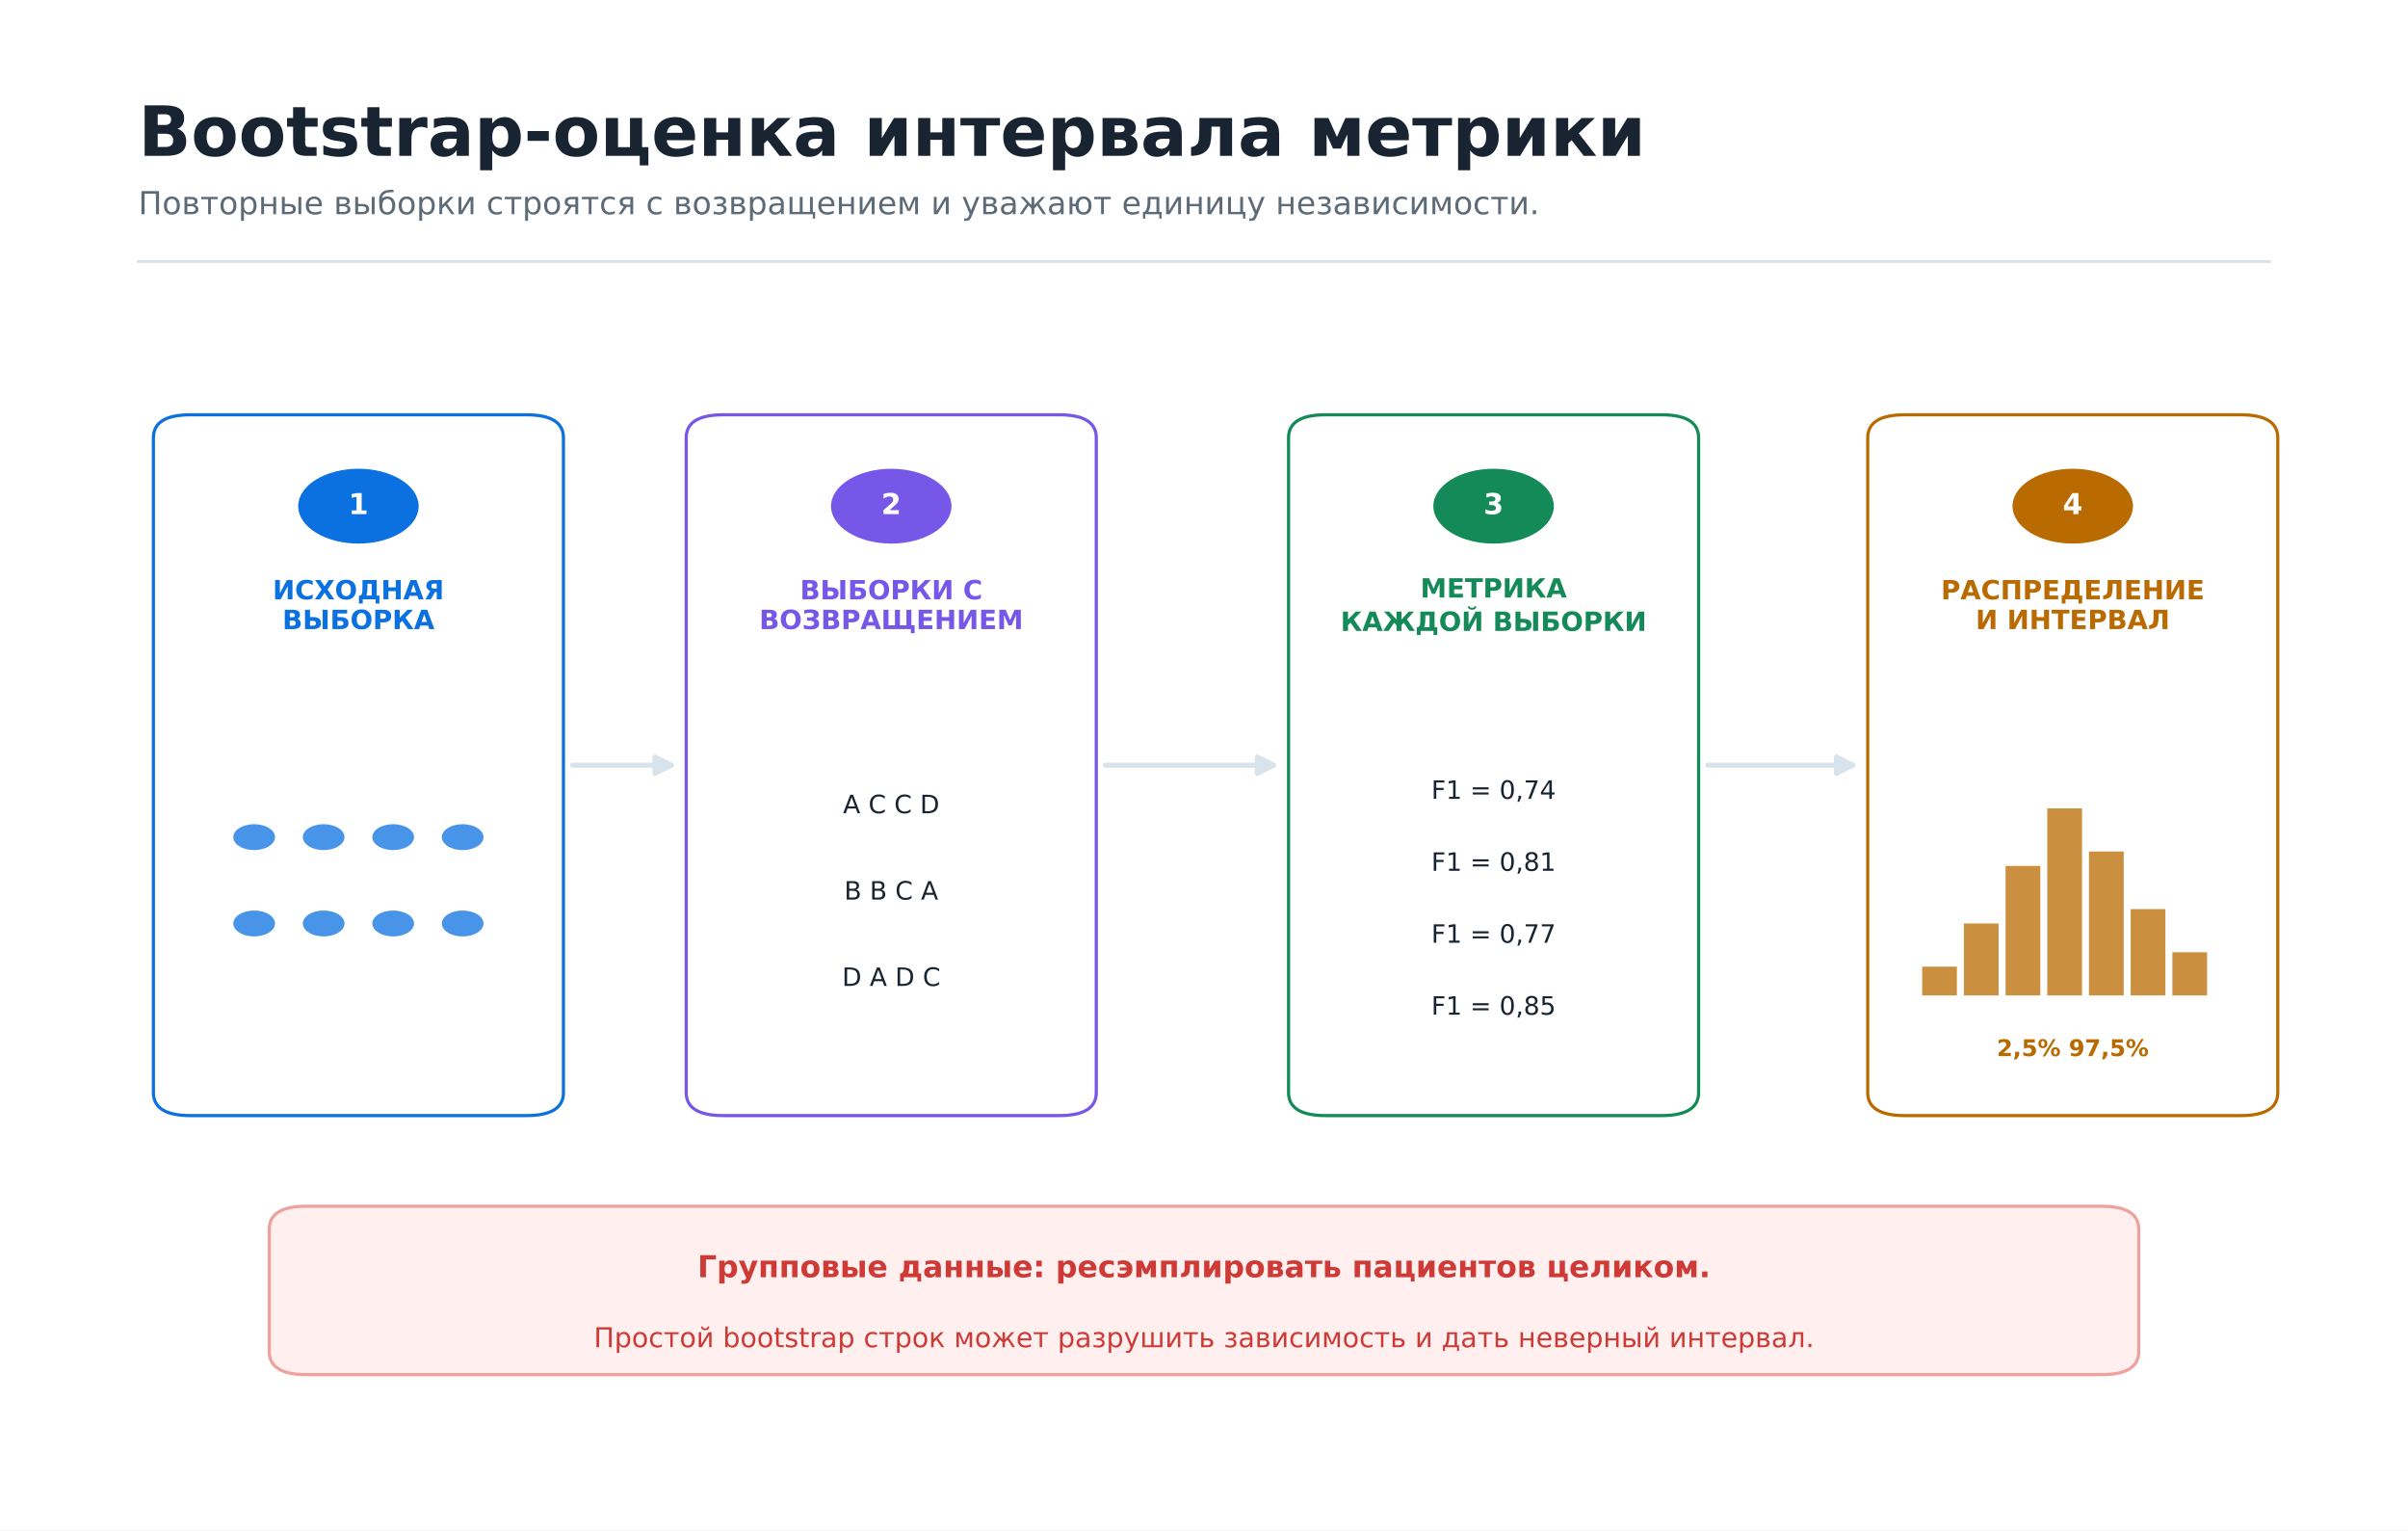
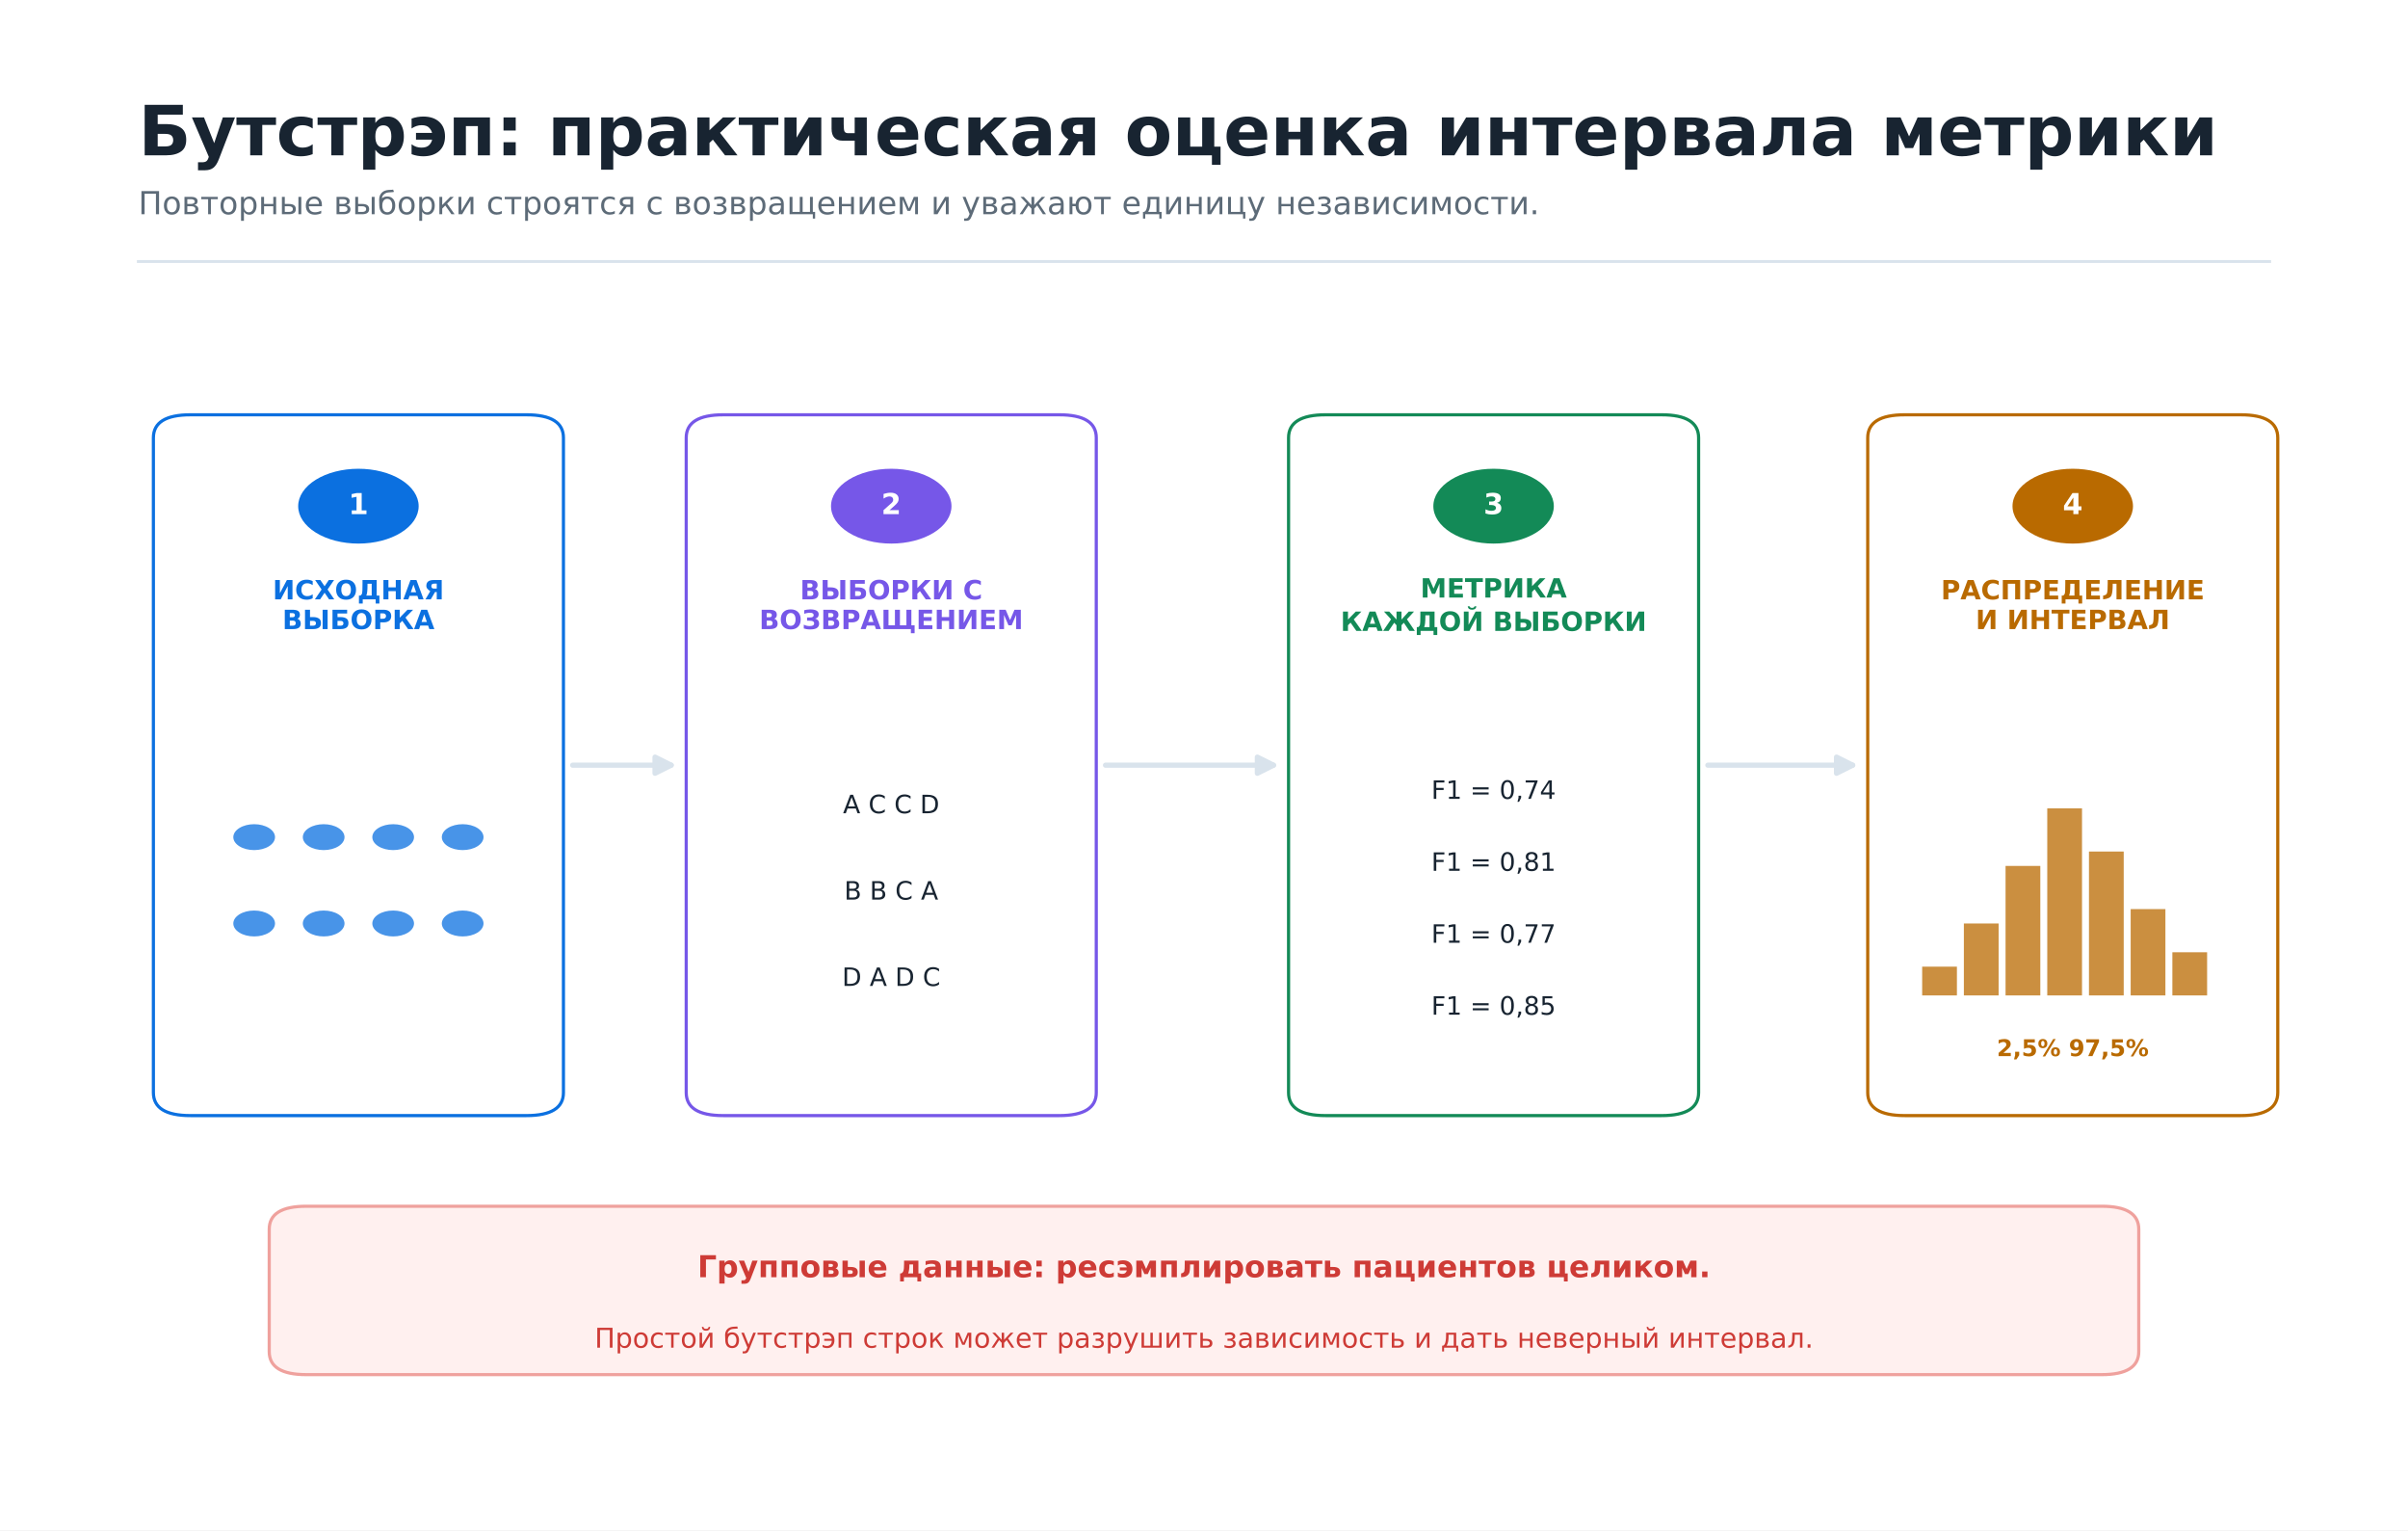
<svg xmlns="http://www.w3.org/2000/svg" width="835.2pt" height="530.64pt" viewBox="0 0 835.2 530.64" version="1.1">
  <defs>
    <style type="text/css">*{stroke-linejoin: round; stroke-linecap: butt}</style>
  </defs>
  <g id="figure_1">
    <g id="patch_1">
      <path d="M 0 530.64 L 835.2 530.64 L 835.2 0 L 0 0 z " style="fill: #ffffff" />
    </g>
    <g id="axes_1">
      <g id="patch_2">
        <path d="M 66.06 143.823 L 182.57 143.823 Q 195.427 143.823 195.427 151.807 L 195.427 378.833 Q 195.427 386.817 182.57 386.817 L 66.06 386.817 Q 53.204 386.817 53.204 378.833 L 53.204 151.807 Q 53.204 143.823 66.06 143.823 z " clip-path="url(#p8c755e3773)" style="fill: #ffffff; stroke: #0b70e0; stroke-width: 1.1; stroke-linejoin: miter" />
      </g>
      <g id="patch_3">
        <path d="M 124.315 162.534 C 129.856 162.534 135.17 163.901 139.088 166.334 C 143.005 168.767 145.207 172.067 145.207 175.507 C 145.207 178.948 143.005 182.248 139.088 184.68 C 135.17 187.113 129.856 188.48 124.315 188.48 C 118.775 188.48 113.46 187.113 109.543 184.68 C 105.625 182.248 103.424 178.948 103.424 175.507 C 103.424 172.067 105.625 168.767 109.543 166.334 C 113.46 163.901 118.775 162.534 124.315 162.534 z " clip-path="url(#p8c755e3773)" style="fill: #0b70e0" />
      </g>
      <g id="patch_4">
        <path d="M 88.157 285.777 C 90.075 285.777 91.914 286.251 93.27 287.093 C 94.627 287.935 95.388 289.077 95.388 290.268 C 95.388 291.459 94.627 292.601 93.27 293.443 C 91.914 294.285 90.075 294.759 88.157 294.759 C 86.239 294.759 84.399 294.285 83.043 293.443 C 81.687 292.601 80.925 291.459 80.925 290.268 C 80.925 289.077 81.687 287.935 83.043 287.093 C 84.399 286.251 86.239 285.777 88.157 285.777 z " clip-path="url(#p8c755e3773)" style="fill: #0b70e0; opacity: 0.75" />
      </g>
      <g id="patch_5">
        <path d="M 112.262 285.777 C 114.18 285.777 116.02 286.251 117.376 287.093 C 118.732 287.935 119.494 289.077 119.494 290.268 C 119.494 291.459 118.732 292.601 117.376 293.443 C 116.02 294.285 114.18 294.759 112.262 294.759 C 110.345 294.759 108.505 294.285 107.149 293.443 C 105.793 292.601 105.031 291.459 105.031 290.268 C 105.031 289.077 105.793 287.935 107.149 287.093 C 108.505 286.251 110.345 285.777 112.262 285.777 z " clip-path="url(#p8c755e3773)" style="fill: #0b70e0; opacity: 0.75" />
      </g>
      <g id="patch_6">
        <path d="M 136.368 285.777 C 138.286 285.777 140.125 286.251 141.482 287.093 C 142.838 287.935 143.6 289.077 143.6 290.268 C 143.6 291.459 142.838 292.601 141.482 293.443 C 140.125 294.285 138.286 294.759 136.368 294.759 C 134.45 294.759 132.611 294.285 131.254 293.443 C 129.898 292.601 129.136 291.459 129.136 290.268 C 129.136 289.077 129.898 287.935 131.254 287.093 C 132.611 286.251 134.45 285.777 136.368 285.777 z " clip-path="url(#p8c755e3773)" style="fill: #0b70e0; opacity: 0.75" />
      </g>
      <g id="patch_7">
        <path d="M 160.474 285.777 C 162.391 285.777 164.231 286.251 165.587 287.093 C 166.943 287.935 167.705 289.077 167.705 290.268 C 167.705 291.459 166.943 292.601 165.587 293.443 C 164.231 294.285 162.391 294.759 160.474 294.759 C 158.556 294.759 156.716 294.285 155.36 293.443 C 154.004 292.601 153.242 291.459 153.242 290.268 C 153.242 289.077 154.004 287.935 155.36 287.093 C 156.716 286.251 158.556 285.777 160.474 285.777 z " clip-path="url(#p8c755e3773)" style="fill: #0b70e0; opacity: 0.75" />
      </g>
      <g id="patch_8">
        <path d="M 88.157 315.715 C 90.075 315.715 91.914 316.188 93.27 317.03 C 94.627 317.872 95.388 319.015 95.388 320.206 C 95.388 321.397 94.627 322.539 93.27 323.381 C 91.914 324.223 90.075 324.696 88.157 324.696 C 86.239 324.696 84.399 324.223 83.043 323.381 C 81.687 322.539 80.925 321.397 80.925 320.206 C 80.925 319.015 81.687 317.872 83.043 317.03 C 84.399 316.188 86.239 315.715 88.157 315.715 z " clip-path="url(#p8c755e3773)" style="fill: #0b70e0; opacity: 0.75" />
      </g>
      <g id="patch_9">
        <path d="M 112.262 315.715 C 114.18 315.715 116.02 316.188 117.376 317.03 C 118.732 317.872 119.494 319.015 119.494 320.206 C 119.494 321.397 118.732 322.539 117.376 323.381 C 116.02 324.223 114.18 324.696 112.262 324.696 C 110.345 324.696 108.505 324.223 107.149 323.381 C 105.793 322.539 105.031 321.397 105.031 320.206 C 105.031 319.015 105.793 317.872 107.149 317.03 C 108.505 316.188 110.345 315.715 112.262 315.715 z " clip-path="url(#p8c755e3773)" style="fill: #0b70e0; opacity: 0.75" />
      </g>
      <g id="patch_10">
        <path d="M 136.368 315.715 C 138.286 315.715 140.125 316.188 141.482 317.03 C 142.838 317.872 143.6 319.015 143.6 320.206 C 143.6 321.397 142.838 322.539 141.482 323.381 C 140.125 324.223 138.286 324.696 136.368 324.696 C 134.45 324.696 132.611 324.223 131.254 323.381 C 129.898 322.539 129.136 321.397 129.136 320.206 C 129.136 319.015 129.898 317.872 131.254 317.03 C 132.611 316.188 134.45 315.715 136.368 315.715 z " clip-path="url(#p8c755e3773)" style="fill: #0b70e0; opacity: 0.75" />
      </g>
      <g id="patch_11">
        <path d="M 160.474 315.715 C 162.391 315.715 164.231 316.188 165.587 317.03 C 166.943 317.872 167.705 319.015 167.705 320.206 C 167.705 321.397 166.943 322.539 165.587 323.381 C 164.231 324.223 162.391 324.696 160.474 324.696 C 158.556 324.696 156.716 324.223 155.36 323.381 C 154.004 322.539 153.242 321.397 153.242 320.206 C 153.242 319.015 154.004 317.872 155.36 317.03 C 156.716 316.188 158.556 315.715 160.474 315.715 z " clip-path="url(#p8c755e3773)" style="fill: #0b70e0; opacity: 0.75" />
      </g>
      <g id="patch_12">
        <path d="M 198.628 265.32 Q 216.718 265.32 232.796 265.32 " clip-path="url(#p8c755e3773)" style="fill: none; stroke: #d9e3ec; stroke-width: 1.8; stroke-linecap: round" />
        <path d="M 227.196 262.52 L 232.796 265.32 L 227.196 268.12 z " clip-path="url(#p8c755e3773)" style="fill: #d9e3ec; stroke: #d9e3ec; stroke-width: 1.8; stroke-linecap: round" />
      </g>
      <g id="patch_13">
        <path d="M 250.87 143.823 L 367.38 143.823 Q 380.236 143.823 380.236 151.807 L 380.236 378.833 Q 380.236 386.817 367.38 386.817 L 250.87 386.817 Q 238.013 386.817 238.013 378.833 L 238.013 151.807 Q 238.013 143.823 250.87 143.823 z " clip-path="url(#p8c755e3773)" style="fill: #ffffff; stroke: #7657e8; stroke-width: 1.1; stroke-linejoin: miter" />
      </g>
      <g id="patch_14">
        <path d="M 309.125 162.534 C 314.665 162.534 319.98 163.901 323.897 166.334 C 327.815 168.767 330.016 172.067 330.016 175.507 C 330.016 178.948 327.815 182.248 323.897 184.68 C 319.98 187.113 314.665 188.48 309.125 188.48 C 303.584 188.48 298.27 187.113 294.352 184.68 C 290.435 182.248 288.233 178.948 288.233 175.507 C 288.233 172.067 290.435 168.767 294.352 166.334 C 298.27 163.901 303.584 162.534 309.125 162.534 z " clip-path="url(#p8c755e3773)" style="fill: #7657e8" />
      </g>
      <g id="patch_15">
        <path d="M 383.439 265.32 Q 413.579 265.32 441.707 265.32 " clip-path="url(#p8c755e3773)" style="fill: none; stroke: #d9e3ec; stroke-width: 1.8; stroke-linecap: round" />
        <path d="M 436.107 262.52 L 441.707 265.32 L 436.107 268.12 z " clip-path="url(#p8c755e3773)" style="fill: #d9e3ec; stroke: #d9e3ec; stroke-width: 1.8; stroke-linecap: round" />
      </g>
      <g id="patch_16">
        <path d="M 459.785 143.823 L 576.295 143.823 Q 589.152 143.823 589.152 151.807 L 589.152 378.833 Q 589.152 386.817 576.295 386.817 L 459.785 386.817 Q 446.928 386.817 446.928 378.833 L 446.928 151.807 Q 446.928 143.823 459.785 143.823 z " clip-path="url(#p8c755e3773)" style="fill: #ffffff; stroke: #138a57; stroke-width: 1.1; stroke-linejoin: miter" />
      </g>
      <g id="patch_17">
        <path d="M 518.04 162.534 C 523.58 162.534 528.895 163.901 532.813 166.334 C 536.73 168.767 538.932 172.067 538.932 175.507 C 538.932 178.948 536.73 182.248 532.813 184.68 C 528.895 187.113 523.58 188.48 518.04 188.48 C 512.5 188.48 507.185 187.113 503.267 184.68 C 499.35 182.248 497.148 178.948 497.148 175.507 C 497.148 172.067 499.35 168.767 503.267 166.334 C 507.185 163.901 512.5 162.534 518.04 162.534 z " clip-path="url(#p8c755e3773)" style="fill: #138a57" />
      </g>
      <g id="patch_18">
        <path d="M 592.358 265.32 Q 618.479 265.32 642.588 265.32 " clip-path="url(#p8c755e3773)" style="fill: none; stroke: #d9e3ec; stroke-width: 1.8; stroke-linecap: round" />
        <path d="M 636.988 262.52 L 642.588 265.32 L 636.988 268.12 z " clip-path="url(#p8c755e3773)" style="fill: #d9e3ec; stroke: #d9e3ec; stroke-width: 1.8; stroke-linecap: round" />
      </g>
      <g id="patch_19">
        <path d="M 660.665 143.823 L 777.175 143.823 Q 790.032 143.823 790.032 151.807 L 790.032 378.833 Q 790.032 386.817 777.175 386.817 L 660.665 386.817 Q 647.808 386.817 647.808 378.833 L 647.808 151.807 Q 647.808 143.823 660.665 143.823 z " clip-path="url(#p8c755e3773)" style="fill: #ffffff; stroke: #b96a00; stroke-width: 1.1; stroke-linejoin: miter" />
      </g>
      <g id="patch_20">
        <path d="M 718.92 162.534 C 724.46 162.534 729.775 163.901 733.693 166.334 C 737.61 168.767 739.812 172.067 739.812 175.507 C 739.812 178.948 737.61 182.248 733.693 184.68 C 729.775 187.113 724.46 188.48 718.92 188.48 C 713.38 188.48 708.065 187.113 704.147 184.68 C 700.23 182.248 698.028 178.948 698.028 175.507 C 698.028 172.067 700.23 168.767 704.147 166.334 C 708.065 163.901 713.38 162.534 718.92 162.534 z " clip-path="url(#p8c755e3773)" style="fill: #b96a00" />
      </g>
      <g id="patch_21">
        <path d="M 666.691 335.174 L 678.744 335.174 L 678.744 345.154 L 666.691 345.154 z " clip-path="url(#p8c755e3773)" style="fill: #b96a00; opacity: 0.75" />
      </g>
      <g id="patch_22">
        <path d="M 681.155 320.206 L 693.207 320.206 L 693.207 345.154 L 681.155 345.154 z " clip-path="url(#p8c755e3773)" style="fill: #b96a00; opacity: 0.75" />
      </g>
      <g id="patch_23">
        <path d="M 695.618 300.247 L 707.671 300.247 L 707.671 345.154 L 695.618 345.154 z " clip-path="url(#p8c755e3773)" style="fill: #b96a00; opacity: 0.75" />
      </g>
      <g id="patch_24">
        <path d="M 710.081 280.289 L 722.134 280.289 L 722.134 345.154 L 710.081 345.154 z " clip-path="url(#p8c755e3773)" style="fill: #b96a00; opacity: 0.75" />
      </g>
      <g id="patch_25">
        <path d="M 724.545 295.258 L 736.597 295.258 L 736.597 345.154 L 724.545 345.154 z " clip-path="url(#p8c755e3773)" style="fill: #b96a00; opacity: 0.75" />
      </g>
      <g id="patch_26">
        <path d="M 739.008 315.216 L 751.061 315.216 L 751.061 345.154 L 739.008 345.154 z " clip-path="url(#p8c755e3773)" style="fill: #b96a00; opacity: 0.75" />
      </g>
      <g id="patch_27">
        <path d="M 753.471 330.185 L 765.524 330.185 L 765.524 345.154 L 753.471 345.154 z " clip-path="url(#p8c755e3773)" style="fill: #b96a00; opacity: 0.75" />
      </g>
      <g id="patch_28">
        <path d="M 106.236 418.251 L 728.964 418.251 Q 741.82 418.251 741.82 426.235 L 741.82 468.646 Q 741.82 476.63 728.964 476.63 L 106.236 476.63 Q 93.38 476.63 93.38 468.646 L 93.38 426.235 Q 93.38 418.251 106.236 418.251 z " clip-path="url(#p8c755e3773)" style="fill: #fff0ef; stroke: #efa19d; stroke-width: 1.1; stroke-linejoin: miter" />
      </g>
      <g id="line2d_1">
        <path d="M 47.981 90.684 L 787.219 90.684 " clip-path="url(#p8c755e3773)" style="fill: none; stroke: #d9e3ec; stroke-linecap: square" />
      </g>
      <g id="text_1">
-         <text style="font-weight: 700; font-size: 24px; font-family: 'DejaVu Sans'; text-anchor: start; fill: #182431" x="47.981" y="54.035" transform="rotate(-0 47.9808 54.03465)">Bootstrap-оценка интервала метрики</text>
+         <text style="font-weight: 700; font-size: 24px; font-family: 'DejaVu Sans'; text-anchor: start; fill: #182431" x="47.981" y="53.847" transform="rotate(-0 47.9808 53.84715)">Бутстрэп: практическая оценка интервала метрики</text>
      </g>
      <g id="text_2">
        <text style="font-size: 11px; font-family: 'DejaVu Sans'; text-anchor: start; fill: #5d6b78" x="47.981" y="74.282" transform="rotate(-0 47.9808 74.28163)">Повторные выборки строятся с возвращением и уважают единицу независимости.</text>
      </g>
      <g id="text_3">
        <text style="font-weight: 700; font-size: 10px; font-family: 'DejaVu Sans'; text-anchor: middle; fill: #ffffff" x="124.315" y="178.267" transform="rotate(-0 124.3152 178.2666)">1</text>
      </g>
      <g id="text_4">
        <text style="font-weight: 700; font-size: 9.2px; font-family: 'DejaVu Sans'; fill: #0b70e0" transform="translate(94.58411 207.822)">ИСХОДНАЯ</text>
        <text style="font-weight: 700; font-size: 9.2px; font-family: 'DejaVu Sans'; fill: #0b70e0" transform="translate(97.93492 218.124)">ВЫБОРКА</text>
      </g>
      <g id="text_5">
        <text style="font-weight: 700; font-size: 10px; font-family: 'DejaVu Sans'; text-anchor: middle; fill: #ffffff" x="309.125" y="178.267" transform="rotate(-0 309.1248 178.2666)">2</text>
      </g>
      <g id="text_6">
        <text style="font-weight: 700; font-size: 9.2px; font-family: 'DejaVu Sans'; fill: #7657e8" transform="translate(277.4775 207.822)">ВЫБОРКИ С</text>
        <text style="font-weight: 700; font-size: 9.2px; font-family: 'DejaVu Sans'; fill: #7657e8" transform="translate(263.3426 218.124)">ВОЗВРАЩЕНИЕМ</text>
      </g>
      <g id="text_7">
        <text style="font-size: 8.8px; font-family: 'DejaVu Sans'; text-anchor: middle; fill: #182431" x="309.125" y="281.986" transform="rotate(-0 309.1248 281.9858)">A C C D</text>
      </g>
      <g id="text_8">
        <text style="font-size: 8.8px; font-family: 'DejaVu Sans'; text-anchor: middle; fill: #182431" x="309.125" y="311.923" transform="rotate(-0 309.1248 311.9234)">B B C A</text>
      </g>
      <g id="text_9">
        <text style="font-size: 8.8px; font-family: 'DejaVu Sans'; text-anchor: middle; fill: #182431" x="309.125" y="341.861" transform="rotate(-0 309.1248 341.861)">D A D C</text>
      </g>
      <g id="text_10">
        <text style="font-weight: 700; font-size: 10px; font-family: 'DejaVu Sans'; text-anchor: middle; fill: #ffffff" x="518.04" y="178.267" transform="rotate(-0 518.04 178.2666)">3</text>
      </g>
      <g id="text_11">
        <text style="font-weight: 700; font-size: 9.2px; font-family: 'DejaVu Sans'; fill: #138a57" transform="translate(492.6408 207.1924)">МЕТРИКА</text>
        <text style="font-weight: 700; font-size: 9.2px; font-family: 'DejaVu Sans'; fill: #138a57" transform="translate(464.961 218.7536)">КАЖДОЙ ВЫБОРКИ</text>
      </g>
      <g id="text_12">
        <text style="font-size: 8.8px; font-family: 'DejaVu Sans'; text-anchor: middle; fill: #182431" x="518.04" y="276.996" transform="rotate(-0 518.04 276.9962)">F1 = 0,74</text>
      </g>
      <g id="text_13">
        <text style="font-size: 8.8px; font-family: 'DejaVu Sans'; text-anchor: middle; fill: #182431" x="518.04" y="301.944" transform="rotate(-0 518.04 301.9442)">F1 = 0,81</text>
      </g>
      <g id="text_14">
        <text style="font-size: 8.8px; font-family: 'DejaVu Sans'; text-anchor: middle; fill: #182431" x="518.04" y="326.892" transform="rotate(-0 518.04 326.8922)">F1 = 0,77</text>
      </g>
      <g id="text_15">
        <text style="font-size: 8.8px; font-family: 'DejaVu Sans'; text-anchor: middle; fill: #182431" x="518.04" y="351.84" transform="rotate(-0 518.04 351.8402)">F1 = 0,85</text>
      </g>
      <g id="text_16">
        <text style="font-weight: 700; font-size: 10px; font-family: 'DejaVu Sans'; text-anchor: middle; fill: #ffffff" x="718.92" y="178.267" transform="rotate(-0 718.92 178.2666)">4</text>
      </g>
      <g id="text_17">
        <text style="font-weight: 700; font-size: 9.2px; font-family: 'DejaVu Sans'; fill: #b96a00" transform="translate(673.2046 207.822)">РАСПРЕДЕЛЕНИЕ</text>
        <text style="font-weight: 700; font-size: 9.2px; font-family: 'DejaVu Sans'; fill: #b96a00" transform="translate(685.2307 218.124)">И ИНТЕРВАЛ</text>
      </g>
      <g id="text_18">
        <text style="font-weight: 700; font-size: 8px; font-family: 'DejaVu Sans'; text-anchor: middle; fill: #b96a00" x="718.92" y="366.201" transform="rotate(-0 718.92 366.2011)">2,5%      97,5%</text>
      </g>
      <g id="text_19">
        <text style="font-weight: 700; font-size: 10.5px; font-family: 'DejaVu Sans'; text-anchor: middle; fill: #ce3b36" x="417.6" y="442.863" transform="rotate(-0 417.6 442.8627)">Групповые данные: ресэмплировать пациентов целиком.</text>
      </g>
      <g id="text_20">
-         <text style="font-size: 9.5px; font-family: 'DejaVu Sans'; text-anchor: middle; fill: #ce3b36" x="417.6" y="467.133" transform="rotate(-0 417.6 467.1329)">Простой bootstrap строк может разрушить зависимость и дать неверный интервал.</text>
+         <text style="font-size: 9.5px; font-family: 'DejaVu Sans'; text-anchor: middle; fill: #ce3b36" x="417.6" y="467.295" transform="rotate(-0 417.6 467.2947)">Простой бутстрэп строк может разрушить зависимость и дать неверный интервал.</text>
      </g>
    </g>
  </g>
  <defs>
    <clipPath id="p8c755e3773">
      <rect x="15.84" y="15.84" width="803.52" height="498.96" />
    </clipPath>
  </defs>
</svg>
